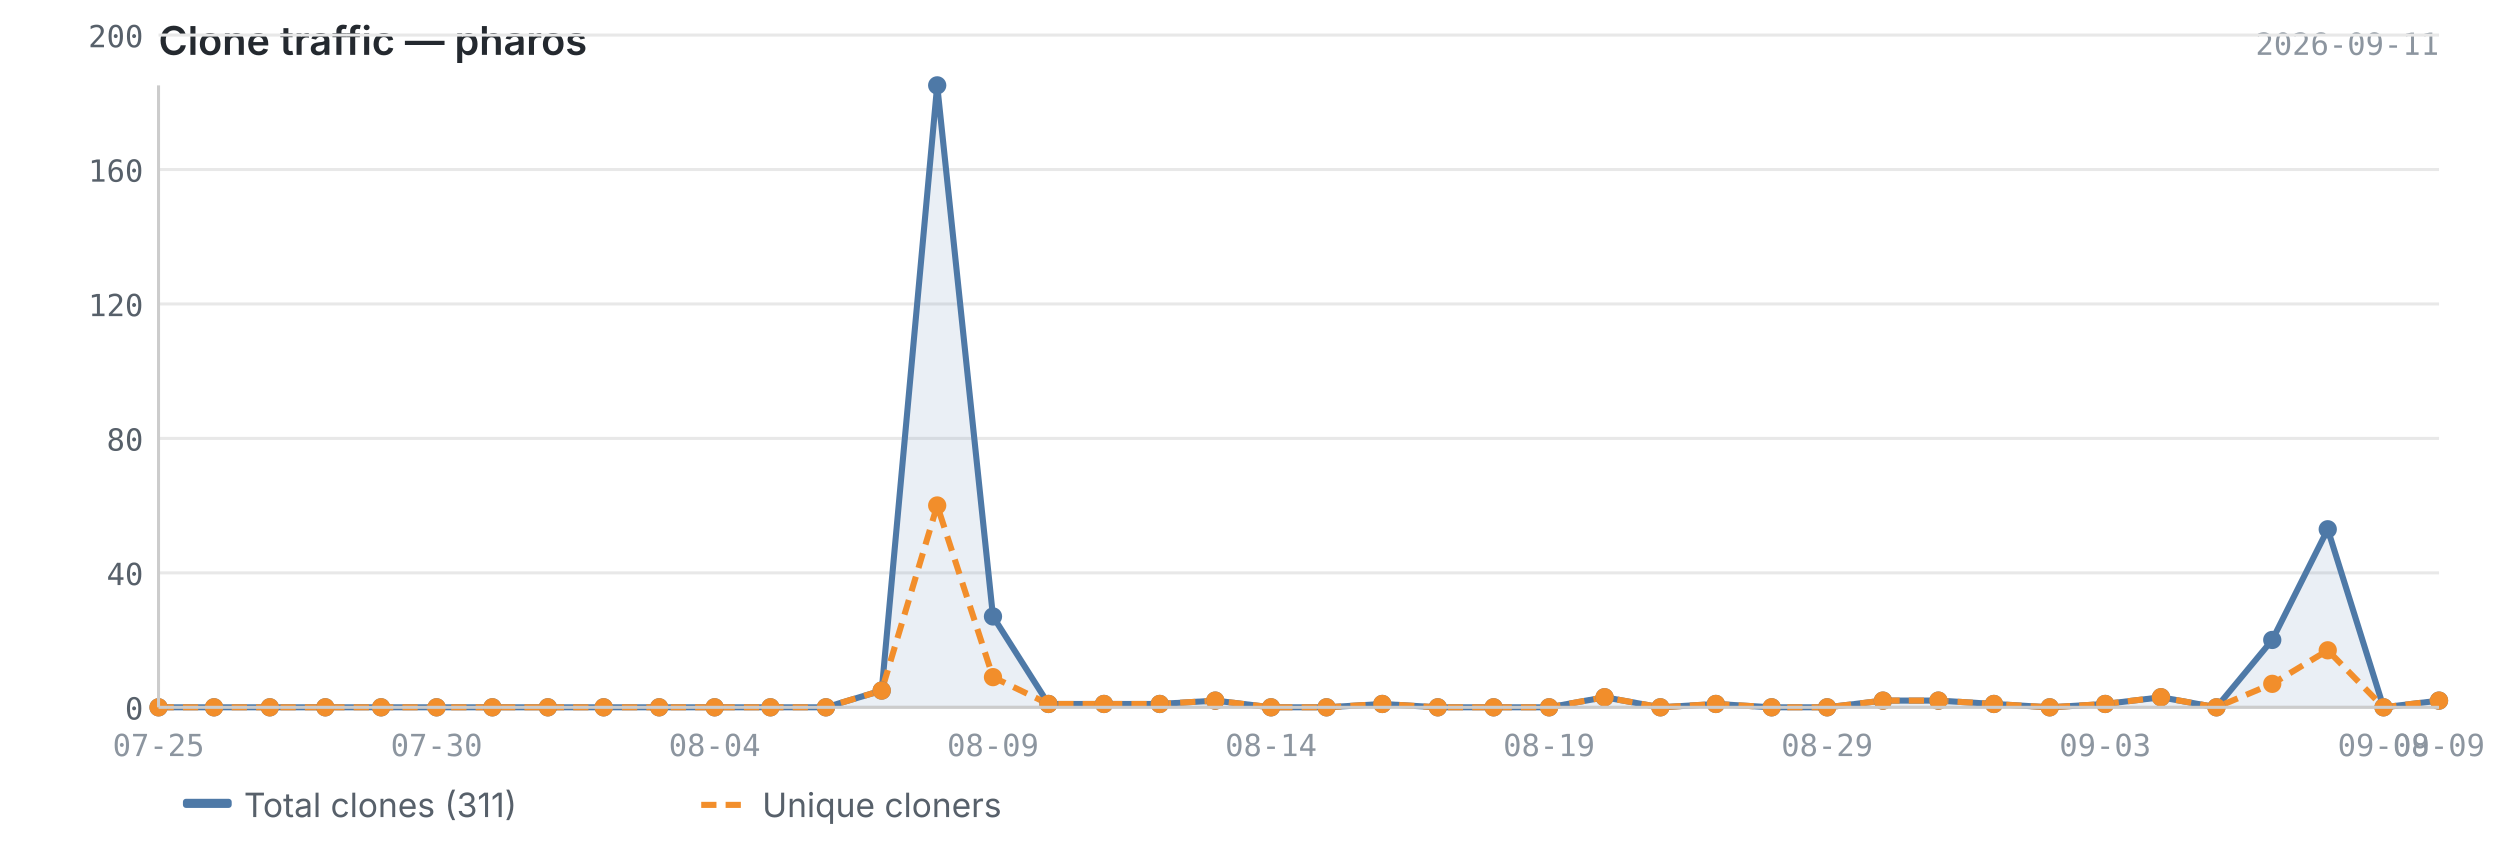
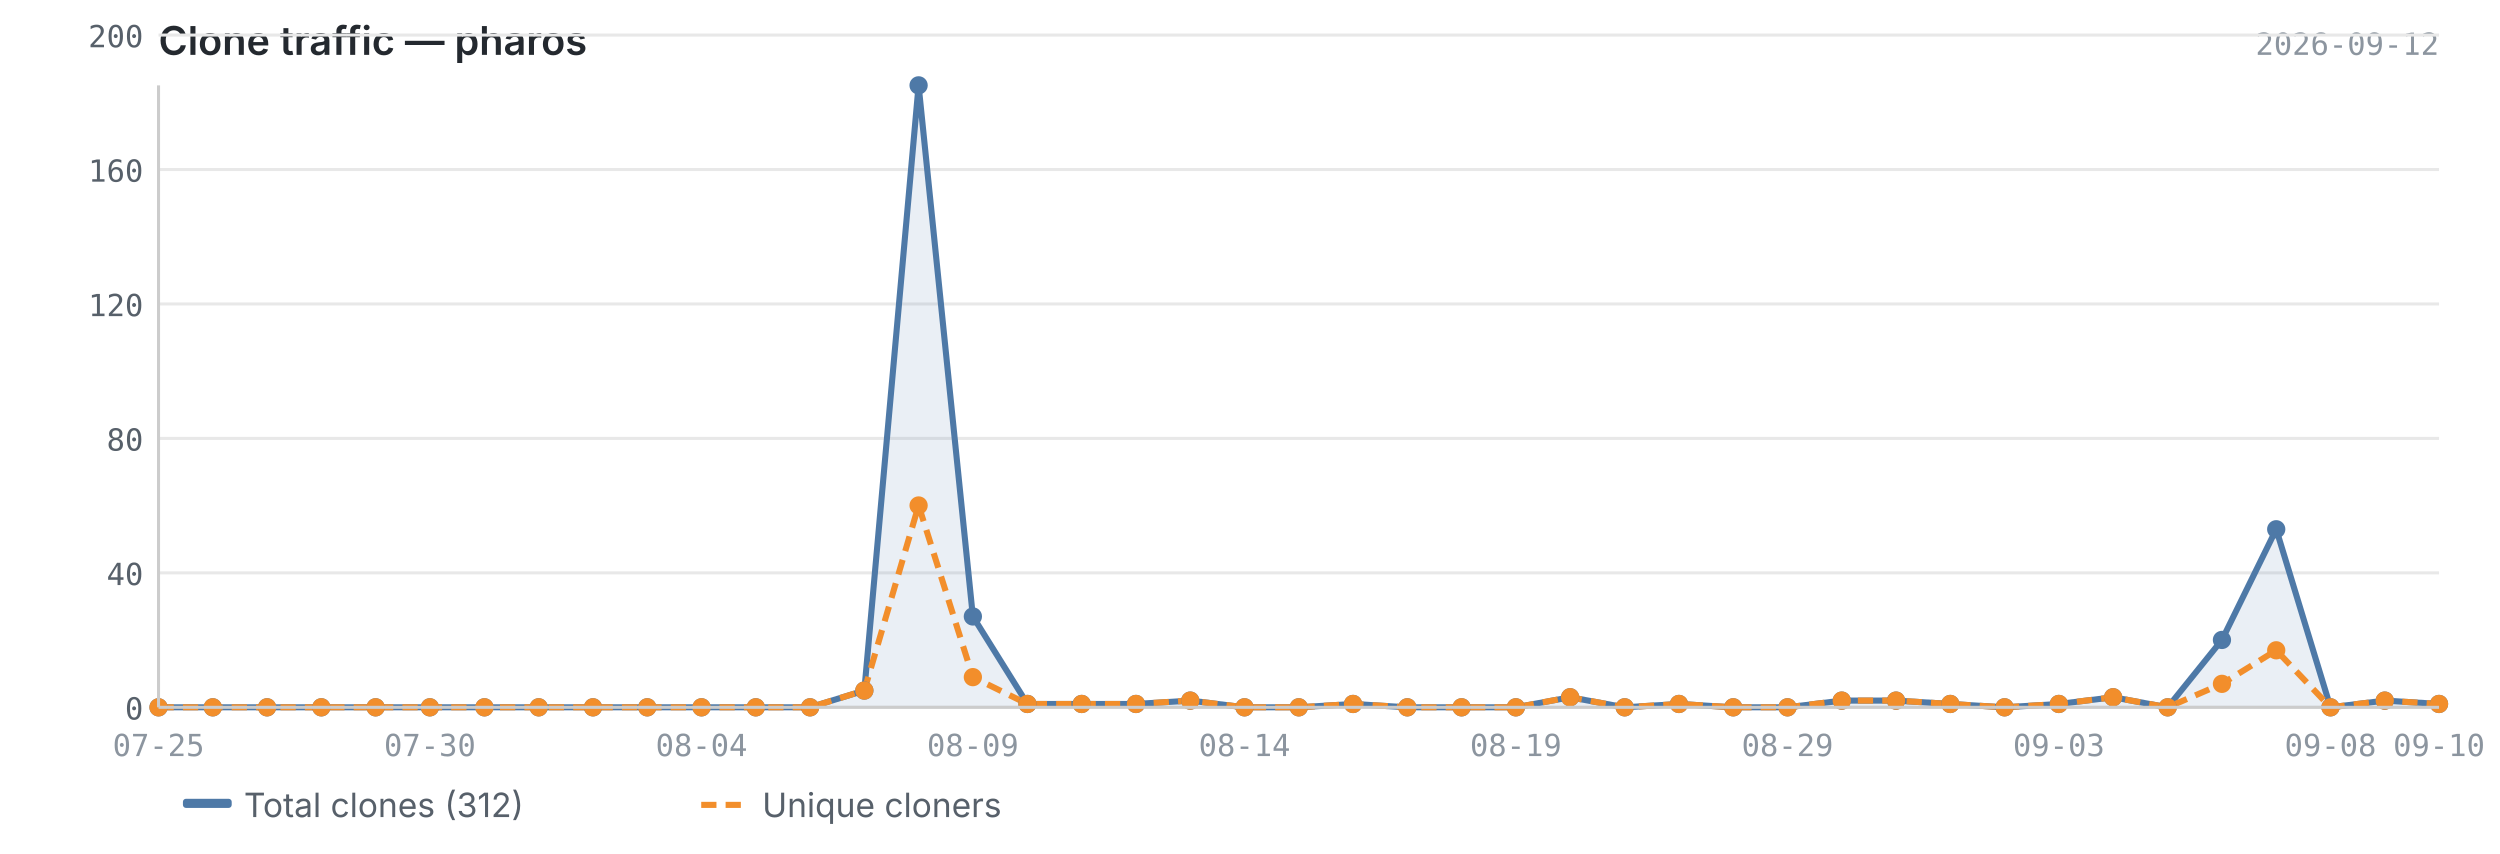
<svg xmlns="http://www.w3.org/2000/svg" viewBox="0 0 820 280" width="820" height="280">
  <text x="52" y="18" font-size="13" font-weight="600" fill="#24292f" font-family="-apple-system, BlinkMacSystemFont, 'Segoe UI', sans-serif">Clone traffic — pharos</text>
-   <text x="800" y="18" font-size="10" fill="#8c959f" font-family="ui-monospace, SFMono-Regular, 'SF Mono', Menlo, monospace" text-anchor="end">2026-09-11</text>
+   <text x="800" y="18" font-size="10" fill="#8c959f" font-family="ui-monospace, SFMono-Regular, 'SF Mono', Menlo, monospace" text-anchor="end">2026-09-12</text>
  <line x1="52" y1="232.0" x2="800" y2="232.0" stroke="#e8e8e8" stroke-width="1" />
  <line x1="52" y1="187.9" x2="800" y2="187.9" stroke="#e8e8e8" stroke-width="1" />
  <line x1="52" y1="143.8" x2="800" y2="143.8" stroke="#e8e8e8" stroke-width="1" />
  <line x1="52" y1="99.7" x2="800" y2="99.7" stroke="#e8e8e8" stroke-width="1" />
  <line x1="52" y1="55.6" x2="800" y2="55.6" stroke="#e8e8e8" stroke-width="1" />
  <line x1="52" y1="11.5" x2="800" y2="11.5" stroke="#e8e8e8" stroke-width="1" />
-   <path d="M52.0,232.0 L52.0,232.0 L70.2,232.0 L88.5,232.0 L106.7,232.0 L125.0,232.0 L143.2,232.0 L161.5,232.0 L179.7,232.0 L198.0,232.0 L216.2,232.0 L234.4,232.0 L252.7,232.0 L270.9,232.0 L289.2,226.5 L307.4,28.0 L325.7,202.2 L343.9,230.9 L362.1,230.9 L380.4,230.9 L398.6,229.8 L416.9,232.0 L435.1,232.0 L453.4,230.9 L471.6,232.0 L489.9,232.0 L508.1,232.0 L526.3,228.7 L544.6,232.0 L562.8,230.9 L581.1,232.0 L599.3,232.0 L617.6,229.8 L635.8,229.8 L654.0,230.9 L672.3,232.0 L690.5,230.9 L708.8,228.7 L727.0,232.0 L745.3,209.9 L763.5,173.6 L781.8,232.0 L800.0,229.8 L800.0,232.0 L52.0,232.0Z" fill="#4e79a7" opacity="0.12" />
-   <polyline points="52.0,232.0 70.2,232.0 88.5,232.0 106.7,232.0 125.0,232.0 143.2,232.0 161.5,232.0 179.7,232.0 198.0,232.0 216.2,232.0 234.4,232.0 252.7,232.0 270.9,232.0 289.2,226.5 307.4,28.0 325.7,202.2 343.9,230.9 362.1,230.9 380.4,230.9 398.6,229.8 416.9,232.0 435.1,232.0 453.4,230.9 471.6,232.0 489.9,232.0 508.1,232.0 526.3,228.7 544.6,232.0 562.8,230.9 581.1,232.0 599.3,232.0 617.6,229.8 635.8,229.8 654.0,230.9 672.3,232.0 690.5,230.9 708.8,228.7 727.0,232.0 745.3,209.9 763.5,173.6 781.8,232.0 800.0,229.8" fill="none" stroke="#4e79a7" stroke-width="2" stroke-linejoin="round" />
-   <polyline points="52.0,232.0 70.2,232.0 88.5,232.0 106.7,232.0 125.0,232.0 143.2,232.0 161.5,232.0 179.7,232.0 198.0,232.0 216.2,232.0 234.4,232.0 252.7,232.0 270.9,232.0 289.2,226.5 307.4,165.8 325.7,222.1 343.9,230.9 362.1,230.9 380.4,230.9 398.6,229.8 416.9,232.0 435.1,232.0 453.4,230.9 471.6,232.0 489.9,232.0 508.1,232.0 526.3,228.7 544.6,232.0 562.8,230.9 581.1,232.0 599.3,232.0 617.6,229.8 635.8,229.8 654.0,230.9 672.3,232.0 690.5,230.9 708.8,228.7 727.0,232.0 745.3,224.3 763.5,213.3 781.8,232.0 800.0,229.8" fill="none" stroke="#f28e2b" stroke-width="2" stroke-linejoin="round" stroke-dasharray="5,3" />
+   <path d="M52.0,232.0 L52.0,232.0 L69.8,232.0 L87.6,232.0 L105.4,232.0 L123.2,232.0 L141.0,232.0 L158.9,232.0 L176.7,232.0 L194.5,232.0 L212.3,232.0 L230.1,232.0 L247.9,232.0 L265.7,232.0 L283.5,226.5 L301.3,28.0 L319.1,202.2 L337.0,230.9 L354.8,230.9 L372.6,230.9 L390.4,229.8 L408.2,232.0 L426.0,232.0 L443.8,230.9 L461.6,232.0 L479.4,232.0 L497.2,232.0 L515.0,228.7 L532.9,232.0 L550.7,230.9 L568.5,232.0 L586.3,232.0 L604.1,229.8 L621.9,229.8 L639.7,230.9 L657.5,232.0 L675.3,230.9 L693.1,228.7 L711.0,232.0 L728.8,209.9 L746.6,173.6 L764.4,232.0 L782.2,229.8 L800.0,230.9 L800.0,232.0 L52.0,232.0Z" fill="#4e79a7" opacity="0.12" />
+   <polyline points="52.0,232.0 69.8,232.0 87.6,232.0 105.4,232.0 123.2,232.0 141.0,232.0 158.9,232.0 176.7,232.0 194.5,232.0 212.3,232.0 230.1,232.0 247.9,232.0 265.7,232.0 283.5,226.5 301.3,28.0 319.1,202.2 337.0,230.9 354.8,230.9 372.6,230.9 390.4,229.8 408.2,232.0 426.0,232.0 443.8,230.9 461.6,232.0 479.4,232.0 497.2,232.0 515.0,228.7 532.9,232.0 550.7,230.9 568.5,232.0 586.3,232.0 604.1,229.8 621.9,229.8 639.7,230.9 657.5,232.0 675.3,230.9 693.1,228.7 711.0,232.0 728.8,209.9 746.6,173.6 764.4,232.0 782.2,229.8 800.0,230.9" fill="none" stroke="#4e79a7" stroke-width="2" stroke-linejoin="round" />
+   <polyline points="52.0,232.0 69.8,232.0 87.6,232.0 105.4,232.0 123.2,232.0 141.0,232.0 158.9,232.0 176.7,232.0 194.5,232.0 212.3,232.0 230.1,232.0 247.9,232.0 265.7,232.0 283.5,226.5 301.3,165.8 319.1,222.1 337.0,230.9 354.8,230.9 372.6,230.9 390.4,229.8 408.2,232.0 426.0,232.0 443.8,230.9 461.6,232.0 479.4,232.0 497.2,232.0 515.0,228.7 532.9,232.0 550.7,230.9 568.5,232.0 586.3,232.0 604.1,229.8 621.9,229.8 639.7,230.9 657.5,232.0 675.3,230.9 693.1,228.7 711.0,232.0 728.8,224.3 746.6,213.3 764.4,232.0 782.2,229.8 800.0,230.9" fill="none" stroke="#f28e2b" stroke-width="2" stroke-linejoin="round" stroke-dasharray="5,3" />
  <circle cx="52.0" cy="232.0" r="3" fill="#4e79a7" />
-   <circle cx="70.2" cy="232.0" r="3" fill="#4e79a7" />
-   <circle cx="88.5" cy="232.0" r="3" fill="#4e79a7" />
-   <circle cx="106.7" cy="232.0" r="3" fill="#4e79a7" />
-   <circle cx="125.0" cy="232.0" r="3" fill="#4e79a7" />
-   <circle cx="143.2" cy="232.0" r="3" fill="#4e79a7" />
-   <circle cx="161.5" cy="232.0" r="3" fill="#4e79a7" />
-   <circle cx="179.7" cy="232.0" r="3" fill="#4e79a7" />
-   <circle cx="198.0" cy="232.0" r="3" fill="#4e79a7" />
-   <circle cx="216.2" cy="232.0" r="3" fill="#4e79a7" />
-   <circle cx="234.4" cy="232.0" r="3" fill="#4e79a7" />
-   <circle cx="252.7" cy="232.0" r="3" fill="#4e79a7" />
-   <circle cx="270.9" cy="232.0" r="3" fill="#4e79a7" />
-   <circle cx="289.2" cy="226.5" r="3" fill="#4e79a7" />
-   <circle cx="307.4" cy="28.0" r="3" fill="#4e79a7" />
-   <circle cx="325.7" cy="202.2" r="3" fill="#4e79a7" />
-   <circle cx="343.9" cy="230.9" r="3" fill="#4e79a7" />
-   <circle cx="362.1" cy="230.9" r="3" fill="#4e79a7" />
-   <circle cx="380.4" cy="230.9" r="3" fill="#4e79a7" />
-   <circle cx="398.6" cy="229.8" r="3" fill="#4e79a7" />
-   <circle cx="416.9" cy="232.0" r="3" fill="#4e79a7" />
-   <circle cx="435.1" cy="232.0" r="3" fill="#4e79a7" />
-   <circle cx="453.4" cy="230.9" r="3" fill="#4e79a7" />
-   <circle cx="471.6" cy="232.0" r="3" fill="#4e79a7" />
-   <circle cx="489.9" cy="232.0" r="3" fill="#4e79a7" />
-   <circle cx="508.1" cy="232.0" r="3" fill="#4e79a7" />
-   <circle cx="526.3" cy="228.7" r="3" fill="#4e79a7" />
-   <circle cx="544.6" cy="232.0" r="3" fill="#4e79a7" />
-   <circle cx="562.8" cy="230.9" r="3" fill="#4e79a7" />
-   <circle cx="581.1" cy="232.0" r="3" fill="#4e79a7" />
-   <circle cx="599.3" cy="232.0" r="3" fill="#4e79a7" />
-   <circle cx="617.6" cy="229.8" r="3" fill="#4e79a7" />
-   <circle cx="635.8" cy="229.8" r="3" fill="#4e79a7" />
-   <circle cx="654.0" cy="230.9" r="3" fill="#4e79a7" />
-   <circle cx="672.3" cy="232.0" r="3" fill="#4e79a7" />
-   <circle cx="690.5" cy="230.9" r="3" fill="#4e79a7" />
-   <circle cx="708.8" cy="228.7" r="3" fill="#4e79a7" />
-   <circle cx="727.0" cy="232.0" r="3" fill="#4e79a7" />
-   <circle cx="745.3" cy="209.9" r="3" fill="#4e79a7" />
-   <circle cx="763.5" cy="173.6" r="3" fill="#4e79a7" />
-   <circle cx="781.8" cy="232.0" r="3" fill="#4e79a7" />
-   <circle cx="800.0" cy="229.8" r="3" fill="#4e79a7" />
+   <circle cx="69.8" cy="232.0" r="3" fill="#4e79a7" />
+   <circle cx="87.6" cy="232.0" r="3" fill="#4e79a7" />
+   <circle cx="105.4" cy="232.0" r="3" fill="#4e79a7" />
+   <circle cx="123.2" cy="232.0" r="3" fill="#4e79a7" />
+   <circle cx="141.0" cy="232.0" r="3" fill="#4e79a7" />
+   <circle cx="158.9" cy="232.0" r="3" fill="#4e79a7" />
+   <circle cx="176.7" cy="232.0" r="3" fill="#4e79a7" />
+   <circle cx="194.5" cy="232.0" r="3" fill="#4e79a7" />
+   <circle cx="212.3" cy="232.0" r="3" fill="#4e79a7" />
+   <circle cx="230.1" cy="232.0" r="3" fill="#4e79a7" />
+   <circle cx="247.9" cy="232.0" r="3" fill="#4e79a7" />
+   <circle cx="265.7" cy="232.0" r="3" fill="#4e79a7" />
+   <circle cx="283.5" cy="226.5" r="3" fill="#4e79a7" />
+   <circle cx="301.3" cy="28.0" r="3" fill="#4e79a7" />
+   <circle cx="319.1" cy="202.2" r="3" fill="#4e79a7" />
+   <circle cx="337.0" cy="230.9" r="3" fill="#4e79a7" />
+   <circle cx="354.8" cy="230.9" r="3" fill="#4e79a7" />
+   <circle cx="372.6" cy="230.9" r="3" fill="#4e79a7" />
+   <circle cx="390.4" cy="229.8" r="3" fill="#4e79a7" />
+   <circle cx="408.2" cy="232.0" r="3" fill="#4e79a7" />
+   <circle cx="426.0" cy="232.0" r="3" fill="#4e79a7" />
+   <circle cx="443.8" cy="230.9" r="3" fill="#4e79a7" />
+   <circle cx="461.6" cy="232.0" r="3" fill="#4e79a7" />
+   <circle cx="479.4" cy="232.0" r="3" fill="#4e79a7" />
+   <circle cx="497.2" cy="232.0" r="3" fill="#4e79a7" />
+   <circle cx="515.0" cy="228.7" r="3" fill="#4e79a7" />
+   <circle cx="532.9" cy="232.0" r="3" fill="#4e79a7" />
+   <circle cx="550.7" cy="230.9" r="3" fill="#4e79a7" />
+   <circle cx="568.5" cy="232.0" r="3" fill="#4e79a7" />
+   <circle cx="586.3" cy="232.0" r="3" fill="#4e79a7" />
+   <circle cx="604.1" cy="229.8" r="3" fill="#4e79a7" />
+   <circle cx="621.9" cy="229.8" r="3" fill="#4e79a7" />
+   <circle cx="639.7" cy="230.9" r="3" fill="#4e79a7" />
+   <circle cx="657.5" cy="232.0" r="3" fill="#4e79a7" />
+   <circle cx="675.3" cy="230.9" r="3" fill="#4e79a7" />
+   <circle cx="693.1" cy="228.7" r="3" fill="#4e79a7" />
+   <circle cx="711.0" cy="232.0" r="3" fill="#4e79a7" />
+   <circle cx="728.8" cy="209.9" r="3" fill="#4e79a7" />
+   <circle cx="746.6" cy="173.6" r="3" fill="#4e79a7" />
+   <circle cx="764.4" cy="232.0" r="3" fill="#4e79a7" />
+   <circle cx="782.2" cy="229.8" r="3" fill="#4e79a7" />
+   <circle cx="800.0" cy="230.9" r="3" fill="#4e79a7" />
  <circle cx="52.0" cy="232.0" r="3" fill="#f28e2b" />
-   <circle cx="70.2" cy="232.0" r="3" fill="#f28e2b" />
-   <circle cx="88.5" cy="232.0" r="3" fill="#f28e2b" />
-   <circle cx="106.7" cy="232.0" r="3" fill="#f28e2b" />
-   <circle cx="125.0" cy="232.0" r="3" fill="#f28e2b" />
-   <circle cx="143.2" cy="232.0" r="3" fill="#f28e2b" />
-   <circle cx="161.5" cy="232.0" r="3" fill="#f28e2b" />
-   <circle cx="179.7" cy="232.0" r="3" fill="#f28e2b" />
-   <circle cx="198.0" cy="232.0" r="3" fill="#f28e2b" />
-   <circle cx="216.2" cy="232.0" r="3" fill="#f28e2b" />
-   <circle cx="234.4" cy="232.0" r="3" fill="#f28e2b" />
-   <circle cx="252.7" cy="232.0" r="3" fill="#f28e2b" />
-   <circle cx="270.9" cy="232.0" r="3" fill="#f28e2b" />
-   <circle cx="289.2" cy="226.5" r="3" fill="#f28e2b" />
-   <circle cx="307.4" cy="165.8" r="3" fill="#f28e2b" />
-   <circle cx="325.7" cy="222.1" r="3" fill="#f28e2b" />
-   <circle cx="343.9" cy="230.9" r="3" fill="#f28e2b" />
-   <circle cx="362.1" cy="230.9" r="3" fill="#f28e2b" />
-   <circle cx="380.4" cy="230.9" r="3" fill="#f28e2b" />
-   <circle cx="398.6" cy="229.8" r="3" fill="#f28e2b" />
-   <circle cx="416.9" cy="232.0" r="3" fill="#f28e2b" />
-   <circle cx="435.1" cy="232.0" r="3" fill="#f28e2b" />
-   <circle cx="453.4" cy="230.9" r="3" fill="#f28e2b" />
-   <circle cx="471.6" cy="232.0" r="3" fill="#f28e2b" />
-   <circle cx="489.9" cy="232.0" r="3" fill="#f28e2b" />
-   <circle cx="508.1" cy="232.0" r="3" fill="#f28e2b" />
-   <circle cx="526.3" cy="228.7" r="3" fill="#f28e2b" />
-   <circle cx="544.6" cy="232.0" r="3" fill="#f28e2b" />
-   <circle cx="562.8" cy="230.9" r="3" fill="#f28e2b" />
-   <circle cx="581.1" cy="232.0" r="3" fill="#f28e2b" />
-   <circle cx="599.3" cy="232.0" r="3" fill="#f28e2b" />
-   <circle cx="617.6" cy="229.8" r="3" fill="#f28e2b" />
-   <circle cx="635.8" cy="229.8" r="3" fill="#f28e2b" />
-   <circle cx="654.0" cy="230.9" r="3" fill="#f28e2b" />
-   <circle cx="672.3" cy="232.0" r="3" fill="#f28e2b" />
-   <circle cx="690.5" cy="230.9" r="3" fill="#f28e2b" />
-   <circle cx="708.8" cy="228.7" r="3" fill="#f28e2b" />
-   <circle cx="727.0" cy="232.0" r="3" fill="#f28e2b" />
-   <circle cx="745.3" cy="224.3" r="3" fill="#f28e2b" />
-   <circle cx="763.5" cy="213.3" r="3" fill="#f28e2b" />
-   <circle cx="781.8" cy="232.0" r="3" fill="#f28e2b" />
-   <circle cx="800.0" cy="229.8" r="3" fill="#f28e2b" />
+   <circle cx="69.8" cy="232.0" r="3" fill="#f28e2b" />
+   <circle cx="87.6" cy="232.0" r="3" fill="#f28e2b" />
+   <circle cx="105.4" cy="232.0" r="3" fill="#f28e2b" />
+   <circle cx="123.2" cy="232.0" r="3" fill="#f28e2b" />
+   <circle cx="141.0" cy="232.0" r="3" fill="#f28e2b" />
+   <circle cx="158.9" cy="232.0" r="3" fill="#f28e2b" />
+   <circle cx="176.7" cy="232.0" r="3" fill="#f28e2b" />
+   <circle cx="194.5" cy="232.0" r="3" fill="#f28e2b" />
+   <circle cx="212.3" cy="232.0" r="3" fill="#f28e2b" />
+   <circle cx="230.1" cy="232.0" r="3" fill="#f28e2b" />
+   <circle cx="247.9" cy="232.0" r="3" fill="#f28e2b" />
+   <circle cx="265.7" cy="232.0" r="3" fill="#f28e2b" />
+   <circle cx="283.5" cy="226.5" r="3" fill="#f28e2b" />
+   <circle cx="301.3" cy="165.8" r="3" fill="#f28e2b" />
+   <circle cx="319.1" cy="222.1" r="3" fill="#f28e2b" />
+   <circle cx="337.0" cy="230.9" r="3" fill="#f28e2b" />
+   <circle cx="354.8" cy="230.9" r="3" fill="#f28e2b" />
+   <circle cx="372.6" cy="230.9" r="3" fill="#f28e2b" />
+   <circle cx="390.4" cy="229.8" r="3" fill="#f28e2b" />
+   <circle cx="408.2" cy="232.0" r="3" fill="#f28e2b" />
+   <circle cx="426.0" cy="232.0" r="3" fill="#f28e2b" />
+   <circle cx="443.8" cy="230.9" r="3" fill="#f28e2b" />
+   <circle cx="461.6" cy="232.0" r="3" fill="#f28e2b" />
+   <circle cx="479.4" cy="232.0" r="3" fill="#f28e2b" />
+   <circle cx="497.2" cy="232.0" r="3" fill="#f28e2b" />
+   <circle cx="515.0" cy="228.7" r="3" fill="#f28e2b" />
+   <circle cx="532.9" cy="232.0" r="3" fill="#f28e2b" />
+   <circle cx="550.7" cy="230.9" r="3" fill="#f28e2b" />
+   <circle cx="568.5" cy="232.0" r="3" fill="#f28e2b" />
+   <circle cx="586.3" cy="232.0" r="3" fill="#f28e2b" />
+   <circle cx="604.1" cy="229.8" r="3" fill="#f28e2b" />
+   <circle cx="621.9" cy="229.8" r="3" fill="#f28e2b" />
+   <circle cx="639.7" cy="230.9" r="3" fill="#f28e2b" />
+   <circle cx="657.5" cy="232.0" r="3" fill="#f28e2b" />
+   <circle cx="675.3" cy="230.9" r="3" fill="#f28e2b" />
+   <circle cx="693.1" cy="228.7" r="3" fill="#f28e2b" />
+   <circle cx="711.0" cy="232.0" r="3" fill="#f28e2b" />
+   <circle cx="728.8" cy="224.3" r="3" fill="#f28e2b" />
+   <circle cx="746.6" cy="213.3" r="3" fill="#f28e2b" />
+   <circle cx="764.4" cy="232.0" r="3" fill="#f28e2b" />
+   <circle cx="782.2" cy="229.8" r="3" fill="#f28e2b" />
+   <circle cx="800.0" cy="230.9" r="3" fill="#f28e2b" />
  <line x1="52" y1="28" x2="52" y2="232" stroke="#cccccc" stroke-width="1" />
  <line x1="52" y1="232" x2="800" y2="232" stroke="#cccccc" stroke-width="1" />
  <text x="47" y="236.0" text-anchor="end" font-size="10" fill="#57606a" font-family="ui-monospace, SFMono-Regular, 'SF Mono', Menlo, monospace">0</text>
  <text x="47" y="191.9" text-anchor="end" font-size="10" fill="#57606a" font-family="ui-monospace, SFMono-Regular, 'SF Mono', Menlo, monospace">40</text>
  <text x="47" y="147.8" text-anchor="end" font-size="10" fill="#57606a" font-family="ui-monospace, SFMono-Regular, 'SF Mono', Menlo, monospace">80</text>
  <text x="47" y="103.7" text-anchor="end" font-size="10" fill="#57606a" font-family="ui-monospace, SFMono-Regular, 'SF Mono', Menlo, monospace">120</text>
  <text x="47" y="59.6" text-anchor="end" font-size="10" fill="#57606a" font-family="ui-monospace, SFMono-Regular, 'SF Mono', Menlo, monospace">160</text>
  <text x="47" y="15.5" text-anchor="end" font-size="10" fill="#57606a" font-family="ui-monospace, SFMono-Regular, 'SF Mono', Menlo, monospace">200</text>
  <text x="52.0" y="248" text-anchor="middle" font-size="10" fill="#8c959f" font-family="ui-monospace, SFMono-Regular, 'SF Mono', Menlo, monospace">07-25</text>
-   <text x="690.5" y="248" text-anchor="middle" font-size="10" fill="#8c959f" font-family="ui-monospace, SFMono-Regular, 'SF Mono', Menlo, monospace">09-03</text>
-   <text x="143.2" y="248" text-anchor="middle" font-size="10" fill="#8c959f" font-family="ui-monospace, SFMono-Regular, 'SF Mono', Menlo, monospace">07-30</text>
-   <text x="781.8" y="248" text-anchor="middle" font-size="10" fill="#8c959f" font-family="ui-monospace, SFMono-Regular, 'SF Mono', Menlo, monospace">09-08</text>
-   <text x="800.0" y="248" text-anchor="middle" font-size="10" fill="#8c959f" font-family="ui-monospace, SFMono-Regular, 'SF Mono', Menlo, monospace">09-09</text>
-   <text x="234.4" y="248" text-anchor="middle" font-size="10" fill="#8c959f" font-family="ui-monospace, SFMono-Regular, 'SF Mono', Menlo, monospace">08-04</text>
-   <text x="325.7" y="248" text-anchor="middle" font-size="10" fill="#8c959f" font-family="ui-monospace, SFMono-Regular, 'SF Mono', Menlo, monospace">08-09</text>
-   <text x="416.9" y="248" text-anchor="middle" font-size="10" fill="#8c959f" font-family="ui-monospace, SFMono-Regular, 'SF Mono', Menlo, monospace">08-14</text>
-   <text x="508.1" y="248" text-anchor="middle" font-size="10" fill="#8c959f" font-family="ui-monospace, SFMono-Regular, 'SF Mono', Menlo, monospace">08-19</text>
-   <text x="599.3" y="248" text-anchor="middle" font-size="10" fill="#8c959f" font-family="ui-monospace, SFMono-Regular, 'SF Mono', Menlo, monospace">08-29</text>
+   <text x="675.3" y="248" text-anchor="middle" font-size="10" fill="#8c959f" font-family="ui-monospace, SFMono-Regular, 'SF Mono', Menlo, monospace">09-03</text>
+   <text x="141.0" y="248" text-anchor="middle" font-size="10" fill="#8c959f" font-family="ui-monospace, SFMono-Regular, 'SF Mono', Menlo, monospace">07-30</text>
+   <text x="764.4" y="248" text-anchor="middle" font-size="10" fill="#8c959f" font-family="ui-monospace, SFMono-Regular, 'SF Mono', Menlo, monospace">09-08</text>
+   <text x="230.1" y="248" text-anchor="middle" font-size="10" fill="#8c959f" font-family="ui-monospace, SFMono-Regular, 'SF Mono', Menlo, monospace">08-04</text>
+   <text x="800.0" y="248" text-anchor="middle" font-size="10" fill="#8c959f" font-family="ui-monospace, SFMono-Regular, 'SF Mono', Menlo, monospace">09-10</text>
+   <text x="319.1" y="248" text-anchor="middle" font-size="10" fill="#8c959f" font-family="ui-monospace, SFMono-Regular, 'SF Mono', Menlo, monospace">08-09</text>
+   <text x="408.2" y="248" text-anchor="middle" font-size="10" fill="#8c959f" font-family="ui-monospace, SFMono-Regular, 'SF Mono', Menlo, monospace">08-14</text>
+   <text x="497.2" y="248" text-anchor="middle" font-size="10" fill="#8c959f" font-family="ui-monospace, SFMono-Regular, 'SF Mono', Menlo, monospace">08-19</text>
+   <text x="586.3" y="248" text-anchor="middle" font-size="10" fill="#8c959f" font-family="ui-monospace, SFMono-Regular, 'SF Mono', Menlo, monospace">08-29</text>
  <rect x="60" y="262" width="16" height="3" fill="#4e79a7" rx="1" />
-   <text x="80" y="268" font-size="11" fill="#57606a" font-family="-apple-system, BlinkMacSystemFont, 'Segoe UI', sans-serif">Total clones (311)</text>
+   <text x="80" y="268" font-size="11" fill="#57606a" font-family="-apple-system, BlinkMacSystemFont, 'Segoe UI', sans-serif">Total clones (312)</text>
  <line x1="230" y1="264" x2="246" y2="264" stroke="#f28e2b" stroke-width="2" stroke-dasharray="5,3" />
  <text x="250" y="268" font-size="11" fill="#57606a" font-family="-apple-system, BlinkMacSystemFont, 'Segoe UI', sans-serif">Unique cloners</text>
</svg>
